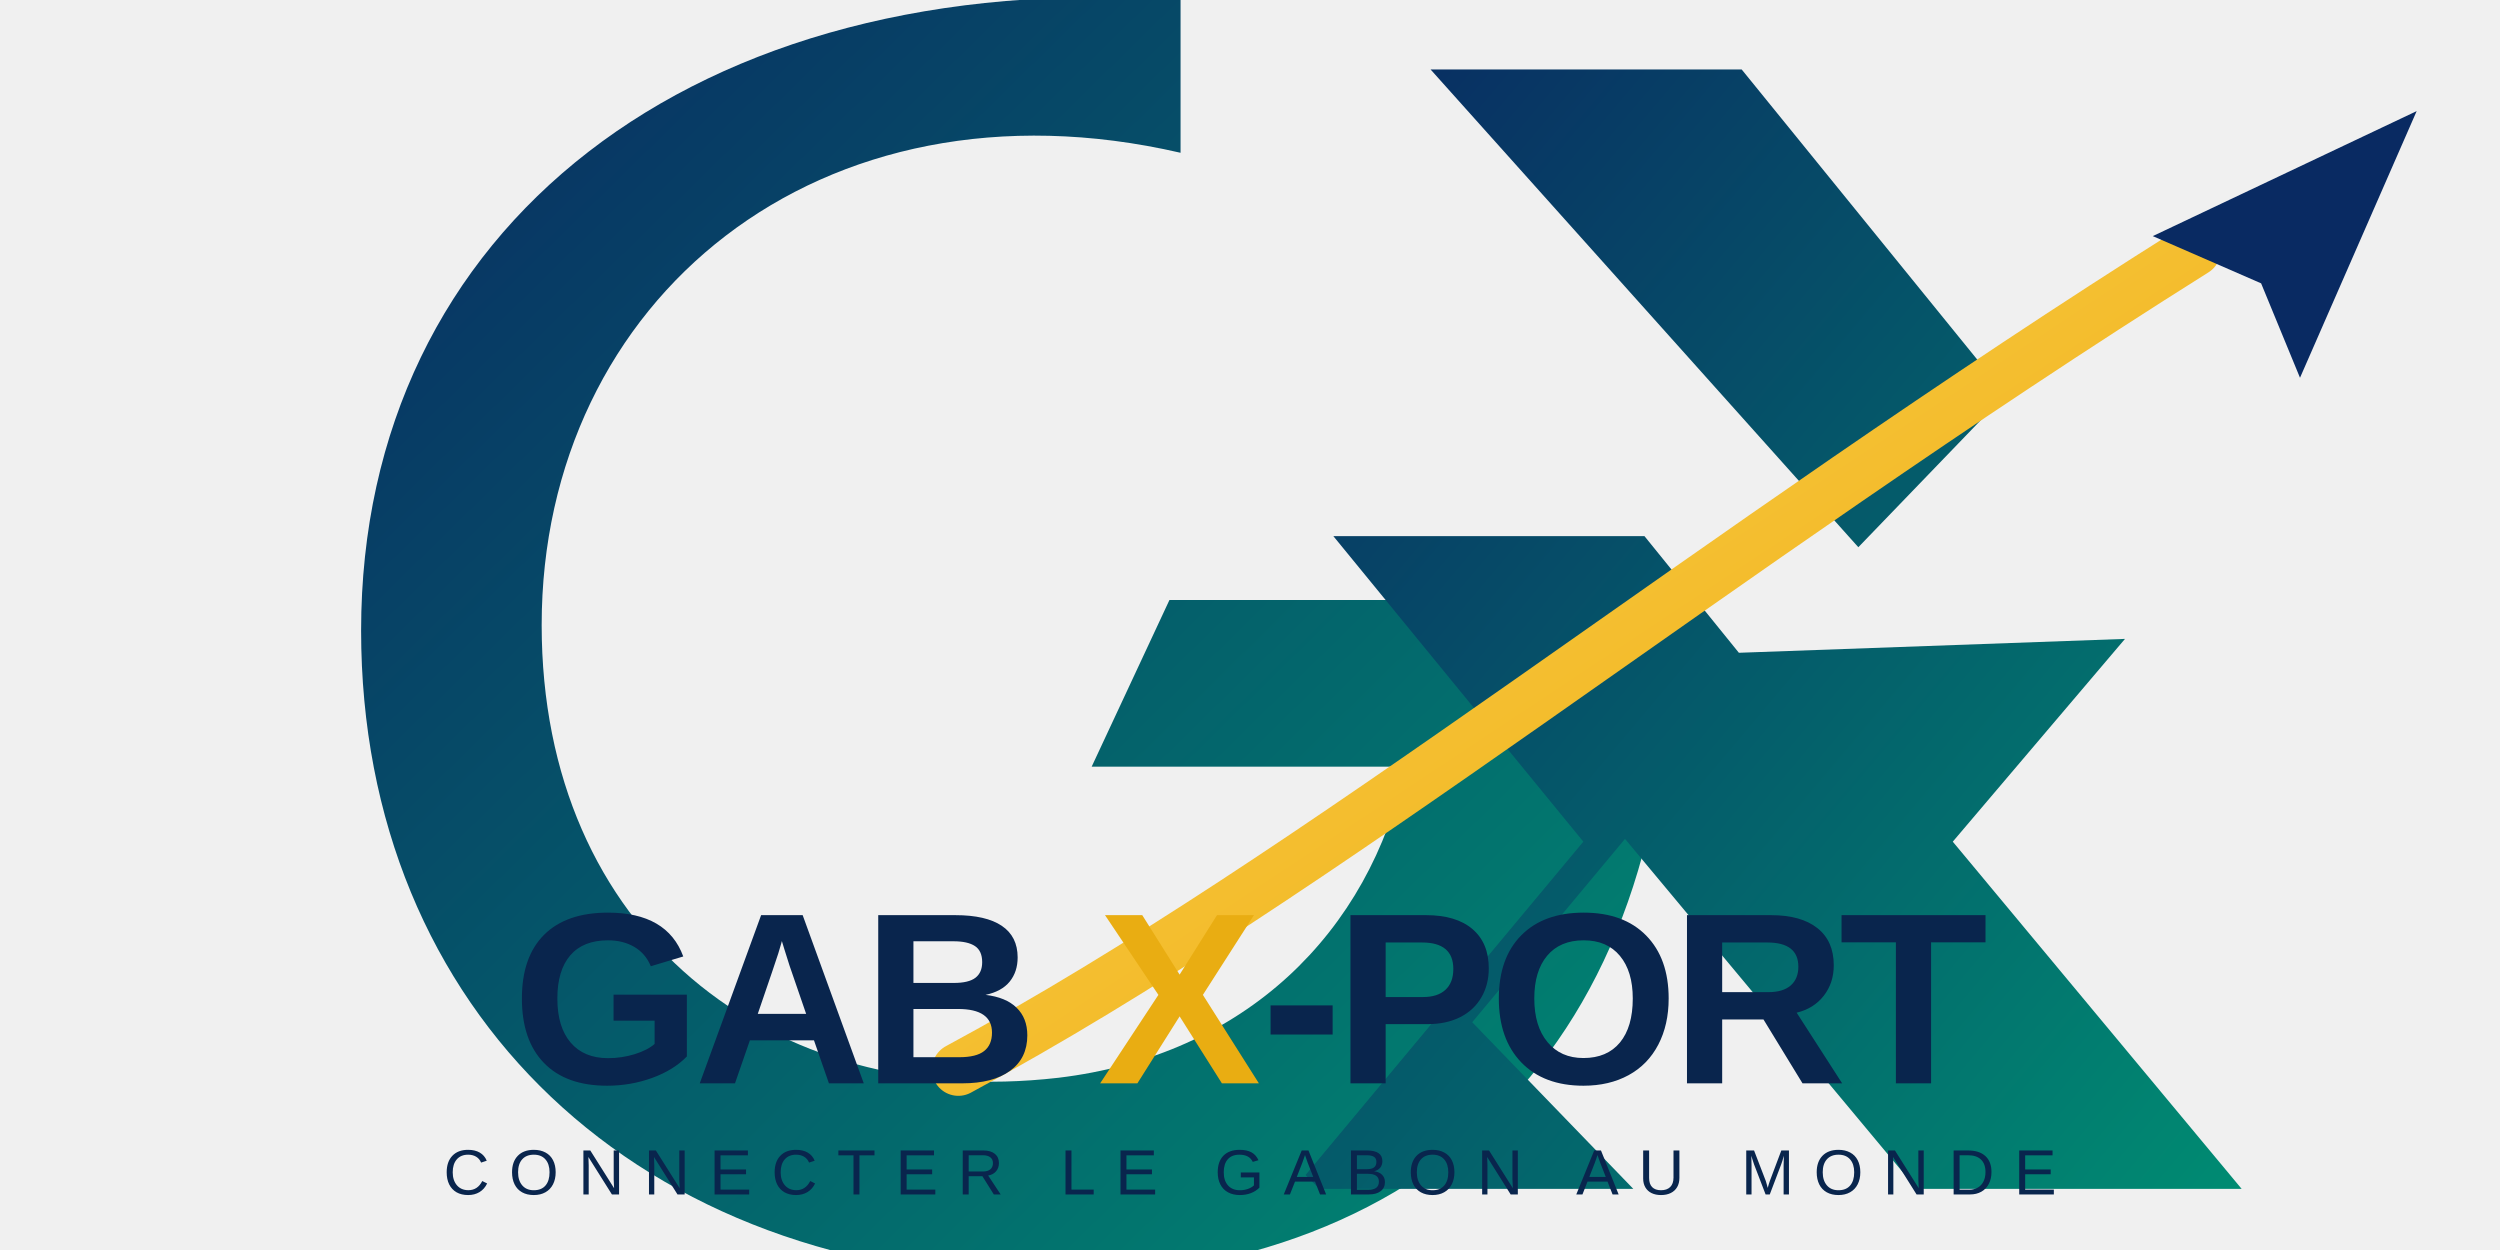
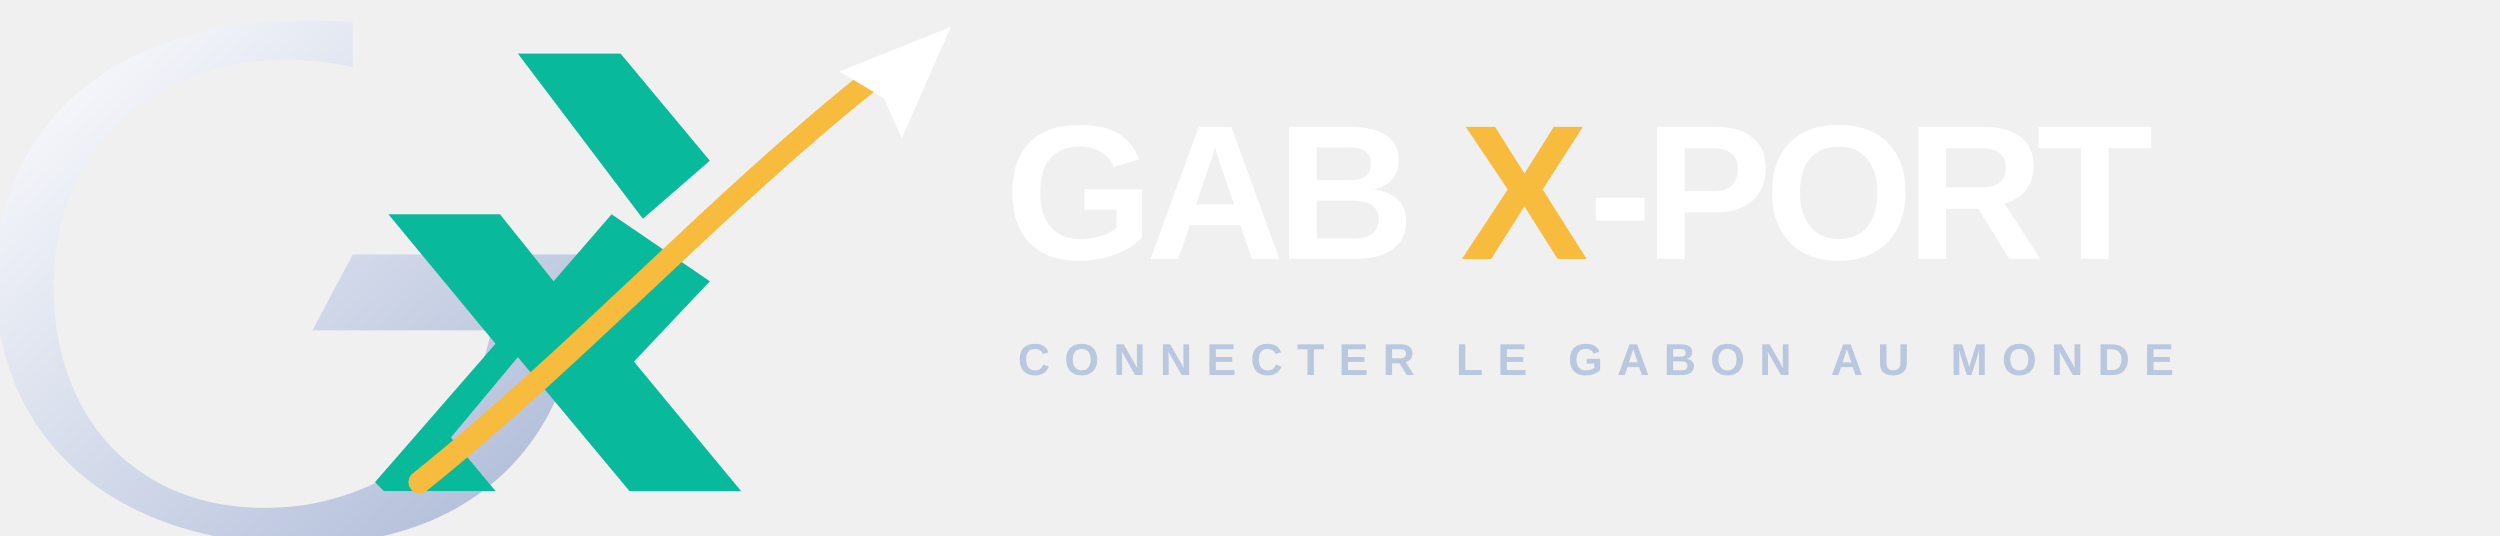
- <svg xmlns="http://www.w3.org/2000/svg" viewBox="0 0 900 450" role="img" aria-labelledby="title desc">
+ <svg xmlns="http://www.w3.org/2000/svg" viewBox="0 0 560 120">
  <defs>
-     <linearGradient id="g" x1="0" y1="0" x2="1" y2="1">
-       <stop stop-color="#092a62" />
-       <stop offset="1" stop-color="#008b72" />
-     </linearGradient>
-     <linearGradient id="gold" x1="0" y1="0" x2="1" y2="1">
-       <stop stop-color="#ffd75e" />
-       <stop offset="1" stop-color="#e9a500" />
+     <linearGradient id="gx" x2="1" y2="1">
+       <stop stop-color="#fff" />
+       <stop offset="1" stop-color="#aab7d6" />
    </linearGradient>
  </defs>
-   <g transform="translate(165 20)">
-     <path d="M260 35C130 5 30 88 30 205c0 110 82 175 186 163 67-8 112-52 125-112H228l28-60h180c5 154-83 244-224 244C65 440-35 344-35 207-35 62 85-32 260-20z" fill="url(#g)" />
-     <path d="M350 5h112l95 117-53 55zM600 210l-62 73 104 125H525L420 282l-55 66 58 60H310l-5-5 100-120-90-110h112l34 42z" fill="url(#g)" />
-     <path d="M180 365C310 295 450 180 625 70" fill="none" stroke="url(#gold)" stroke-width="19" stroke-linecap="round" />
-     <path d="M610 65l95-45-42 96-14-34-39-17z" fill="#092a62" />
+   <g transform="translate(4 5)">
+     <path d="M75 10C38 2 8 24 8 59c0 34 24 54 57 49 22-4 37-18 41-39H66l9-17h51c2 40-23 65-62 65C20 117-5 92-5 58-5 20 26-4 75 0z" fill="url(#gx)" />
+     <path d="M112 7h23l20 24-15 13zM155 58l-17 18 24 29h-25l-25-30-15 18 10 12H82l-2-2 27-31-24-29h25l12 15 13-15z" fill="#08b99b" />
+     <path d="M90 103C125 75 157 40 191 13" stroke="#f7bb3d" stroke-width="5" fill="none" stroke-linecap="round" />
+     <path d="M184 11l25-10-11 25-4-9z" fill="#fff" />
  </g>
-   <text x="450" y="390" text-anchor="middle" font-family="Arial,sans-serif" font-size="88" font-weight="800" letter-spacing="-3" fill="#09254d">GAB <tspan fill="#e9ad12">X</tspan>-PORT</text>
-   <text x="450" y="430" text-anchor="middle" font-family="Arial,sans-serif" font-size="23" letter-spacing="7" fill="#09254d">CONNECTER LE GABON AU MONDE</text>
+   <text x="225" y="58" font-family="Arial,sans-serif" font-size="43" font-weight="800" letter-spacing="-1.8" fill="#fff">GAB <tspan fill="#f7bb3d">X</tspan>-PORT</text>
+   <text x="228" y="84" font-family="Arial,sans-serif" font-size="10" font-weight="700" letter-spacing="3.2" fill="#b9c7df">CONNECTER LE GABON AU MONDE</text>
</svg>
